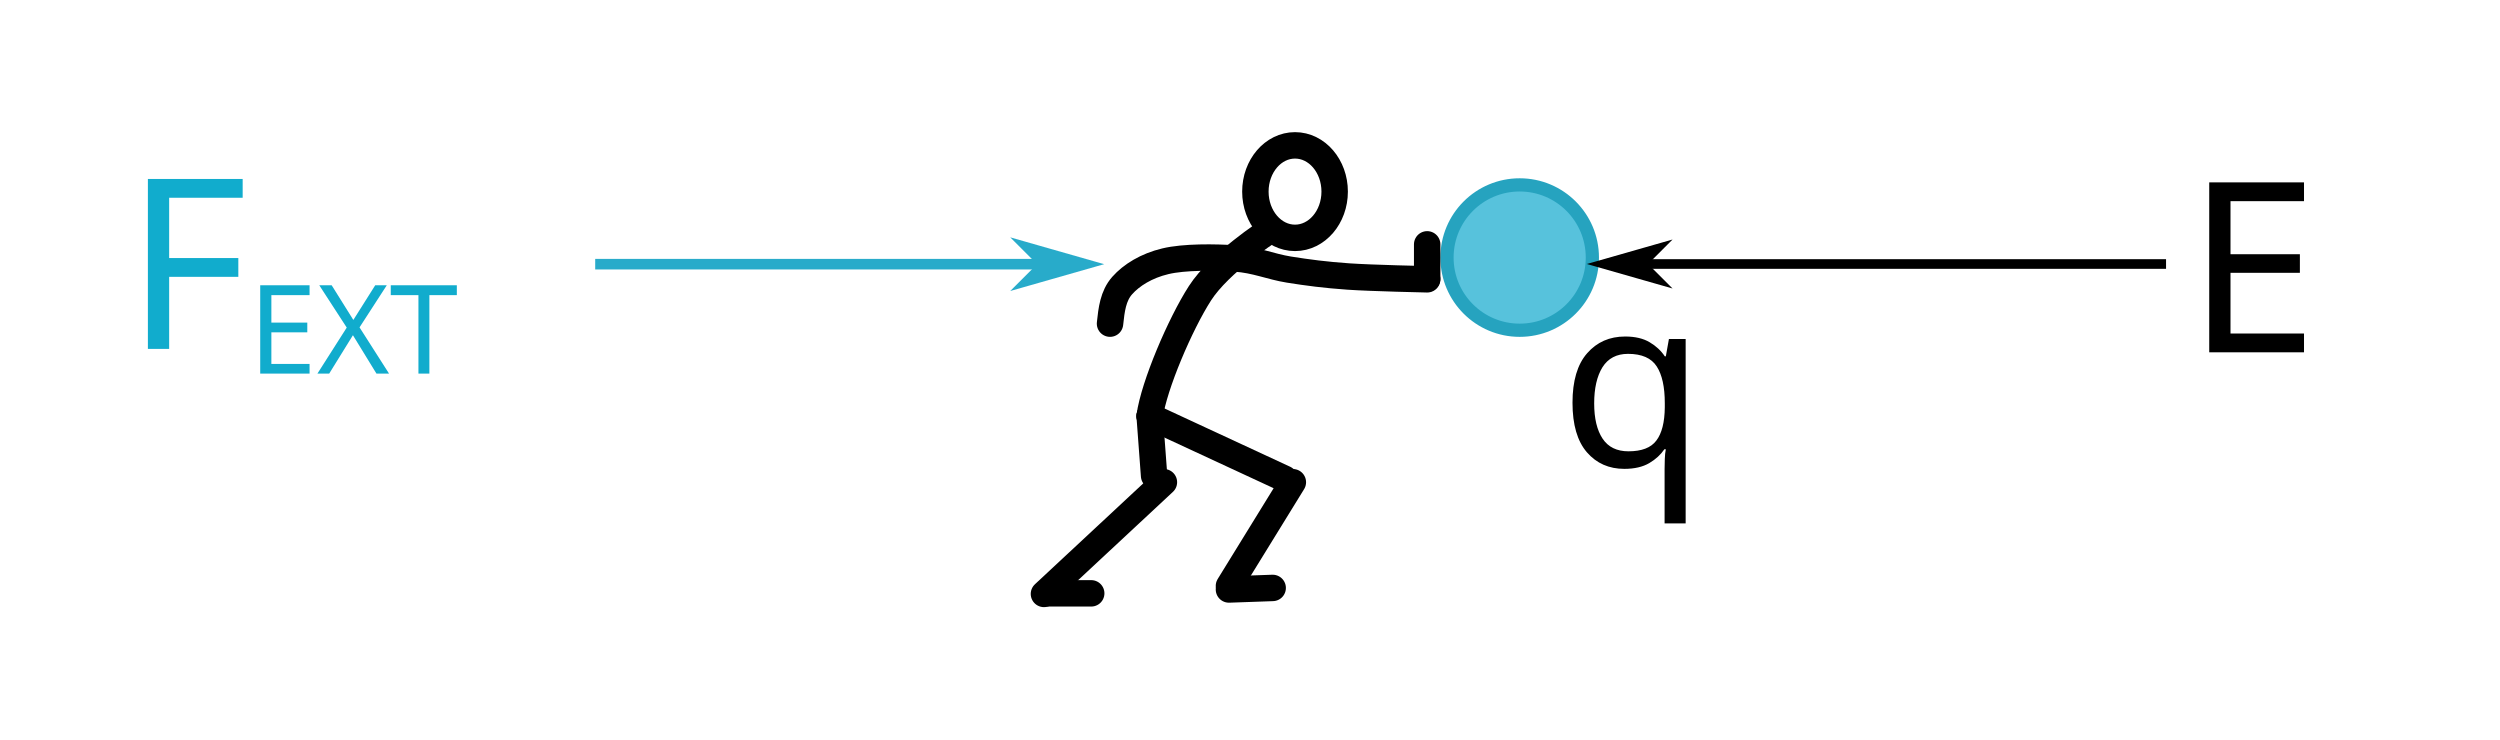
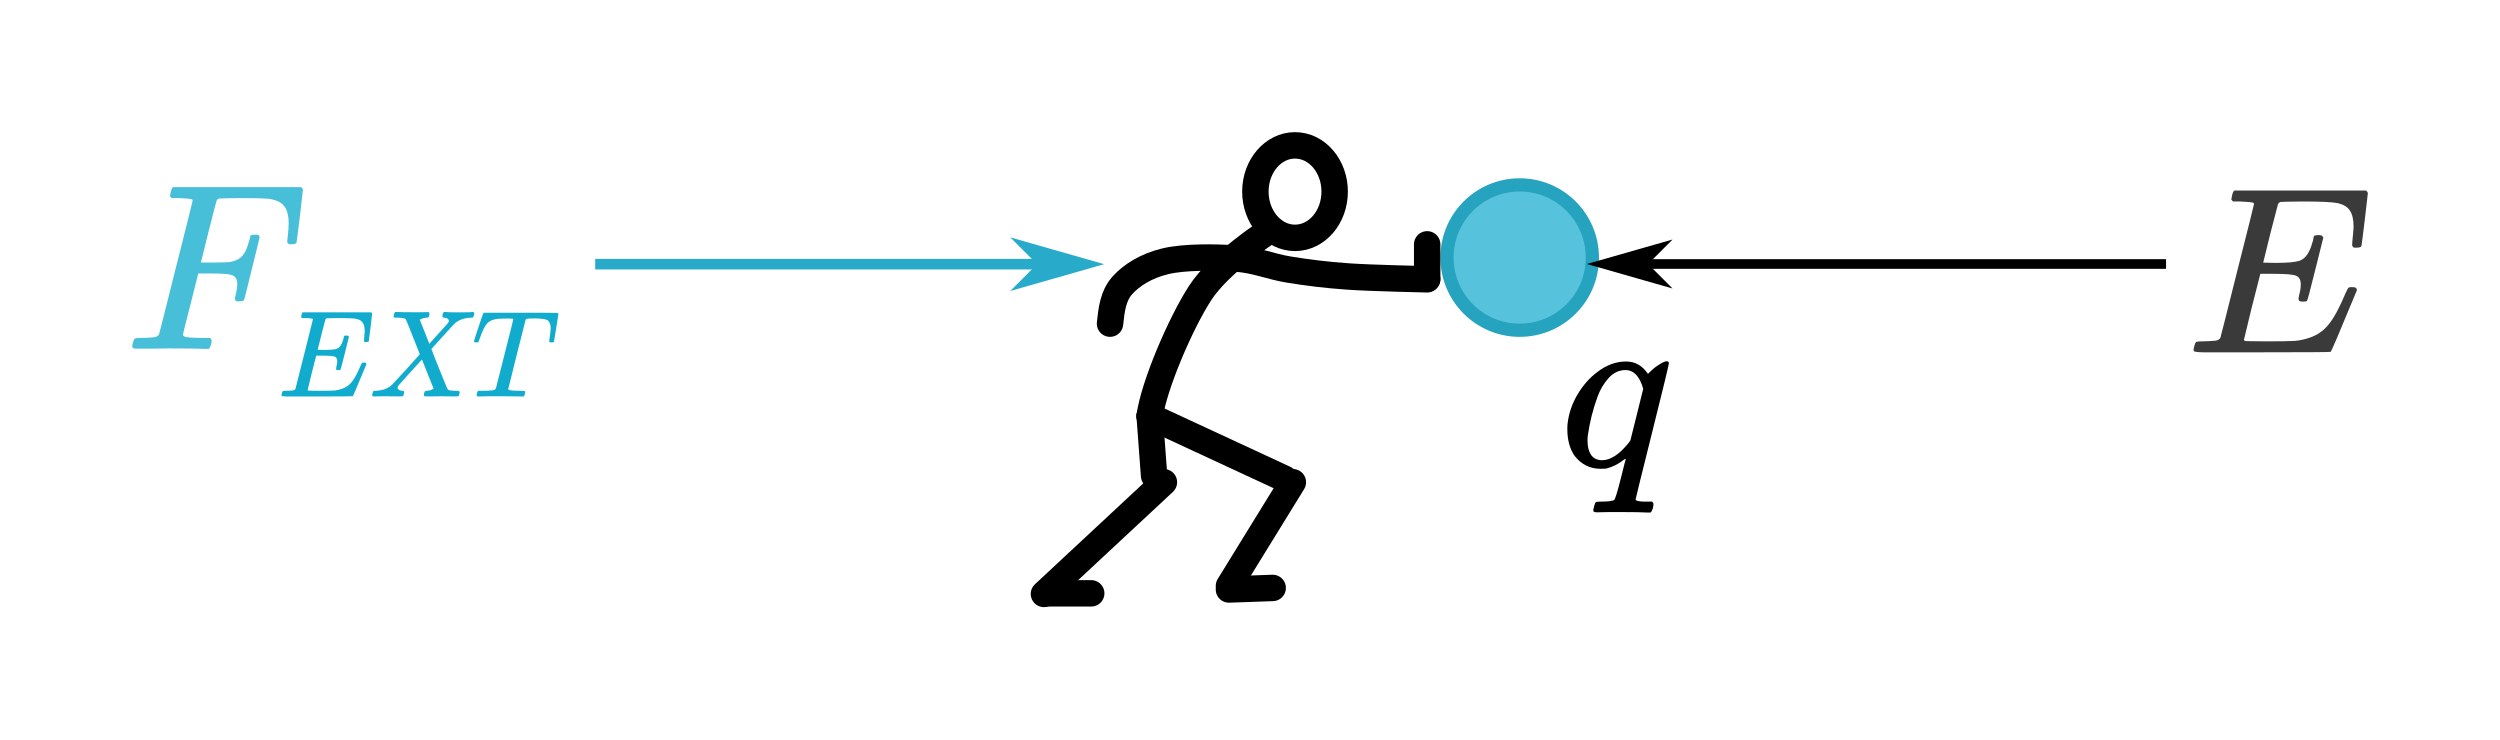
<svg xmlns="http://www.w3.org/2000/svg" width="189.183pt" height="55.954pt" viewBox="0 0 189.183 55.954" version="1.1" id="svg4155">
  <defs id="defs4157">
    <marker orient="auto" refY="0" refX="0" id="Arrow1Mstart" style="overflow:visible">
      <path id="path4921" d="M 0,0 5,-5 -12.5,0 5,5 0,0 Z" style="fill:#000000;fill-opacity:1;fill-rule:evenodd;stroke:#000000;stroke-width:1pt;stroke-opacity:1" transform="matrix(0.4,0,0,0.4,4,0)" />
    </marker>
    <marker orient="auto" refY="0" refX="0" id="Arrow1Mend" style="overflow:visible">
      <path id="path4924" d="M 0,0 5,-5 -12.5,0 5,5 0,0 Z" style="fill:#28abca;fill-opacity:1;fill-rule:evenodd;stroke:#28abca;stroke-width:1pt;stroke-opacity:1" transform="matrix(-0.4,0,0,-0.4,-4,0)" />
    </marker>
    <marker orient="auto" refY="0" refX="0" id="Arrow1Lend" style="overflow:visible">
      <path id="path4918" d="M 0,0 5,-5 -12.5,0 5,5 0,0 Z" style="fill:#28abca;fill-opacity:1;fill-rule:evenodd;stroke:#28abca;stroke-width:1pt;stroke-opacity:1" transform="matrix(-0.8,0,0,-0.8,-10,0)" />
    </marker>
    <g id="g4159">
      <symbol overflow="visible" id="glyph0-0" style="overflow:visible">
        <path style="stroke:none" d="m 2.5,0 0,-11.25 9,0 0,11.25 z m 0.281,-0.281 8.438,0 0,-10.688 -8.438,0 z m 0,0" id="path4162" />
      </symbol>
      <symbol overflow="visible" id="glyph0-1" style="overflow:visible">
        <path style="stroke:none" d="m 8.531,-7.953 -2.875,9.938 c -0.125,0.445 -0.188,0.738 -0.188,0.875 0,0.133 0.031,0.25 0.094,0.344 0.07,0.094 0.164,0.164 0.281,0.219 0.188,0.07 0.426,0.109 0.719,0.109 l -0.094,0.312 -4.203,0 0.078,-0.312 C 2.914,3.477 3.273,3.426 3.422,3.375 3.641,3.289 3.82,3.145 3.969,2.938 4.113,2.738 4.273,2.32 4.453,1.688 L 5.656,-2.641 C 4.883,-1.516 4.164,-0.723 3.5,-0.266 3.02,0.055 2.578,0.219 2.172,0.219 1.586,0.219 1.145,-0.02 0.844,-0.5 0.539,-0.977 0.391,-1.492 0.391,-2.047 c 0,-0.883 0.27,-1.812 0.812,-2.781 C 1.754,-5.805 2.473,-6.602 3.359,-7.219 4.055,-7.707 4.688,-7.953 5.25,-7.953 c 0.414,0 0.758,0.105 1.031,0.312 C 6.551,-7.441 6.75,-7.125 6.875,-6.688 l 0.281,-0.984 z m -2,1.719 c 0,-0.375 -0.117,-0.68 -0.344,-0.922 -0.23,-0.25 -0.512,-0.375 -0.844,-0.375 -0.719,0 -1.477,0.621 -2.266,1.859 -0.781,1.23 -1.172,2.387 -1.172,3.469 0,0.449 0.094,0.789 0.281,1.016 0.195,0.219 0.438,0.328 0.719,0.328 0.363,0 0.77,-0.195 1.219,-0.594 0.688,-0.602 1.258,-1.375 1.719,-2.312 0.457,-0.945 0.688,-1.77 0.688,-2.469 z m 0,0" id="path4165" />
      </symbol>
      <symbol overflow="visible" id="glyph0-2" style="overflow:visible">
        <path style="stroke:none" d="M 5.266,0.266 3,2.109 c 0.352,-0.062 0.68,-0.094 0.984,-0.094 0.301,0 0.57,0.016 0.812,0.047 0.25,0.039 0.781,0.148 1.594,0.328 0.82,0.188 1.539,0.281 2.156,0.281 0.645,0 1.191,-0.117 1.641,-0.344 0.457,-0.219 0.898,-0.594 1.328,-1.125 L 11.812,1.344 C 11.207,2.207 10.492,2.832 9.672,3.219 8.859,3.602 7.988,3.797 7.062,3.797 6.551,3.797 5.852,3.695 4.969,3.5 3.613,3.195 2.672,3.047 2.141,3.047 1.93,3.047 1.758,3.062 1.625,3.094 1.5,3.125 1.312,3.195 1.062,3.312 L 0.859,3.062 4.453,0.219 C 3.336,0.062 2.492,-0.426 1.922,-1.25 1.348,-2.07 1.062,-2.953 1.062,-3.891 1.062,-5.172 1.445,-6.5 2.219,-7.875 3,-9.25 3.992,-10.312 5.203,-11.062 c 1.207,-0.75 2.395,-1.125 3.562,-1.125 0.875,0 1.613,0.18 2.219,0.531 0.613,0.344 1.086,0.855 1.422,1.531 0.332,0.668 0.5,1.355 0.5,2.062 0,1.344 -0.387,2.711 -1.156,4.094 -0.762,1.375 -1.715,2.422 -2.859,3.141 -1.137,0.711 -2.344,1.07 -3.625,1.094 z M 8.562,-11.625 c -0.586,0 -1.156,0.148 -1.719,0.438 -0.562,0.281 -1.121,0.758 -1.672,1.422 C 4.617,-9.109 4.125,-8.25 3.688,-7.188 3.156,-5.875 2.891,-4.633 2.891,-3.469 c 0,0.836 0.211,1.574 0.641,2.219 0.426,0.637 1.082,0.953 1.969,0.953 0.531,0 1.051,-0.129 1.562,-0.391 0.52,-0.258 1.055,-0.707 1.609,-1.344 0.695,-0.812 1.281,-1.836 1.75,-3.078 0.477,-1.25 0.719,-2.41 0.719,-3.484 0,-0.789 -0.215,-1.492 -0.641,-2.109 C 10.07,-11.316 9.426,-11.625 8.562,-11.625 Z m 0,0" id="path4168" />
      </symbol>
      <symbol overflow="visible" id="glyph1-0" style="overflow:visible">
        <path style="stroke:none" d="m 2.25,0 0,-11.25 9,0 0,11.25 z m 0.281,-0.281 8.438,0 0,-10.688 -8.438,0 z m 0,0" id="path4171" />
      </symbol>
      <symbol overflow="visible" id="glyph1-1" style="overflow:visible">
        <path style="stroke:none" d="m 0.594,0 1.953,-9.328 1.406,0 -0.391,1.906 C 4.039,-8.148 4.508,-8.688 4.969,-9.031 5.426,-9.375 5.895,-9.547 6.375,-9.547 c 0.32,0 0.711,0.117 1.172,0.344 L 6.906,-7.719 C 6.625,-7.926 6.32,-8.031 6,-8.031 c -0.562,0 -1.137,0.312 -1.719,0.938 -0.586,0.625 -1.043,1.742 -1.375,3.344 L 2.109,0 Z m 0,0" id="path4174" />
      </symbol>
      <symbol overflow="visible" id="glyph2-0" style="overflow:visible">
        <path style="stroke:none" d="m 1.5,0 0,-7.5 6,0 0,7.5 z m 0.188,-0.188 5.625,0 0,-7.125 -5.625,0 z m 0,0" id="path4177" />
      </symbol>
      <symbol overflow="visible" id="glyph2-1" style="overflow:visible">
        <path style="stroke:none" d="M -0.016,0 3.281,-8.594 4.5,-8.594 8.016,0 6.734,0 5.719,-2.609 l -3.578,0 L 1.188,0 Z m 2.484,-3.531 2.906,0 -0.891,-2.375 C 4.203,-6.625 4,-7.219 3.875,-7.688 3.758,-7.133 3.602,-6.586 3.406,-6.047 Z m 0,0" id="path4180" />
      </symbol>
      <symbol overflow="visible" id="glyph2-2" style="overflow:visible">
        <path style="stroke:none" d="m 0.875,0 0,-8.594 3.234,0 c 0.656,0 1.18,0.09 1.578,0.266 0.395,0.18 0.703,0.449 0.922,0.812 0.227,0.355 0.344,0.73 0.344,1.125 0,0.367 -0.102,0.711 -0.297,1.031 -0.199,0.324 -0.5,0.586 -0.906,0.781 0.52,0.156 0.914,0.422 1.188,0.797 0.281,0.367 0.422,0.797 0.422,1.297 0,0.398 -0.086,0.773 -0.25,1.125 -0.168,0.344 -0.375,0.609 -0.625,0.797 -0.25,0.188 -0.57,0.328 -0.953,0.422 C 5.156,-0.047 4.695,0 4.156,0 Z m 1.141,-4.984 1.859,0 c 0.5,0 0.859,-0.031 1.078,-0.094 0.289,-0.082 0.508,-0.223 0.656,-0.422 0.145,-0.207 0.219,-0.461 0.219,-0.766 0,-0.281 -0.07,-0.531 -0.203,-0.75 -0.137,-0.219 -0.336,-0.363 -0.594,-0.438 -0.25,-0.082 -0.684,-0.125 -1.297,-0.125 l -1.719,0 z m 0,3.969 2.141,0 c 0.363,0 0.617,-0.016 0.766,-0.047 0.27,-0.039 0.488,-0.113 0.656,-0.219 0.176,-0.113 0.32,-0.273 0.438,-0.484 0.113,-0.207 0.172,-0.445 0.172,-0.719 0,-0.32 -0.086,-0.602 -0.25,-0.844 -0.156,-0.238 -0.383,-0.406 -0.672,-0.5 C 4.973,-3.922 4.551,-3.969 4,-3.969 l -1.984,0 z m 0,0" id="path4183" />
      </symbol>
      <symbol overflow="visible" id="glyph3-0" style="overflow:visible">
        <path style="stroke:none" d="m 2.25,0 0,-11.25 9,0 0,11.25 z m 0.281,-0.281 8.438,0 0,-10.688 -8.438,0 z m 0,0" id="path4186" />
      </symbol>
      <symbol overflow="visible" id="glyph3-1" style="overflow:visible">
        <path style="stroke:none" d="m -0.031,0 4.953,-12.891 1.844,0 L 12.031,0 l -1.938,0 -1.5,-3.906 -5.391,0 L 1.781,0 Z m 3.719,-5.297 4.375,0 -1.344,-3.562 c -0.418,-1.082 -0.727,-1.973 -0.922,-2.672 -0.156,0.824 -0.387,1.641 -0.688,2.453 z m 0,0" id="path4189" />
      </symbol>
      <symbol overflow="visible" id="glyph3-2" style="overflow:visible">
        <path style="stroke:none" d="m 1.312,0 0,-12.891 4.844,0 c 0.977,0 1.766,0.133 2.359,0.391 0.594,0.262 1.055,0.664 1.391,1.203 0.344,0.543 0.516,1.109 0.516,1.703 0,0.555 -0.152,1.074 -0.453,1.562 -0.293,0.492 -0.742,0.883 -1.344,1.172 0.781,0.23 1.379,0.621 1.797,1.172 0.414,0.555 0.625,1.203 0.625,1.953 0,0.605 -0.133,1.168 -0.391,1.688 -0.25,0.512 -0.562,0.906 -0.938,1.188 C 9.344,-0.578 8.875,-0.363 8.312,-0.219 7.75,-0.07 7.055,0 6.234,0 Z m 1.719,-7.469 2.781,0 c 0.75,0 1.289,-0.051 1.625,-0.156 C 7.875,-7.75 8.203,-7.957 8.422,-8.25 8.641,-8.551 8.75,-8.93 8.75,-9.391 c 0,-0.426 -0.105,-0.801 -0.312,-1.125 -0.211,-0.32 -0.508,-0.539 -0.891,-0.656 -0.375,-0.125 -1.027,-0.188 -1.953,-0.188 l -2.562,0 z m 0,5.953 3.203,0 c 0.551,0 0.938,-0.02 1.156,-0.062 C 7.785,-1.648 8.113,-1.77 8.375,-1.938 8.633,-2.102 8.848,-2.344 9.016,-2.656 9.191,-2.969 9.281,-3.328 9.281,-3.734 c 0,-0.477 -0.125,-0.895 -0.375,-1.25 -0.242,-0.352 -0.578,-0.602 -1.016,-0.75 C 7.453,-5.879 6.82,-5.953 6,-5.953 l -2.969,0 z m 0,0" id="path4192" />
      </symbol>
    </g>
  </defs>
  <path id="path4219" d="m 109.499,19.491 c 0,-3.039 2.461,-5.5 5.5,-5.5 3.039,0 5.5,2.461 5.5,5.5 0,3.039 -2.461,5.5 -5.5,5.5 -3.039,0 -5.5,-2.461 -5.5,-5.5 z m 0,0" style="fill:#57c2dc;fill-opacity:1;fill-rule:nonzero;stroke:#26a3bf;stroke-width:1;stroke-linecap:butt;stroke-linejoin:miter;stroke-miterlimit:8;stroke-opacity:1" />
  <path id="path4233" d="m 45.041,19.991 36.939,0" style="fill:none;stroke:#28abca;stroke-width:0.8;stroke-linecap:butt;stroke-linejoin:miter;stroke-miterlimit:8;stroke-dasharray:none;stroke-dashoffset:0;stroke-opacity:1;marker-end:url(#Arrow1Mend)" />
  <g id="g4861" transform="translate(-27.0014,-46.50921)">
    <path style="fill:none;stroke:#000000;stroke-width:2;stroke-linecap:butt;stroke-linejoin:miter;stroke-miterlimit:8;stroke-opacity:1" d="m 128,61.009 c 0,-1.934 -1.344,-3.5 -3,-3.5 -1.656,0 -3,1.566 -3,3.5 0,1.934 1.344,3.5 3,3.5 1.656,0 3,-1.566 3,-3.5 z m 0,0" id="path4237" />
    <path style="fill:none;stroke:#000000;stroke-width:2;stroke-linecap:round;stroke-linejoin:miter;stroke-miterlimit:8;stroke-opacity:1" d="m 135,65 0,2.598" id="path4239" />
    <path style="fill:none;stroke:#000000;stroke-width:2;stroke-linecap:round;stroke-linejoin:miter;stroke-miterlimit:8;stroke-opacity:1" d="M 123.309,91 120,91.117" id="path4241" />
    <path style="fill:none;stroke:#000000;stroke-width:2;stroke-linecap:round;stroke-linejoin:miter;stroke-miterlimit:8;stroke-opacity:1" d="m 120,90.848 4.836,-7.848" id="path4243" />
    <path style="fill:none;stroke:#000000;stroke-width:2;stroke-linecap:round;stroke-linejoin:miter;stroke-miterlimit:8;stroke-opacity:1" d="M 124.215,82.738 114,78" id="path4245" />
    <path style="fill:none;stroke:#000000;stroke-width:2;stroke-linecap:round;stroke-linejoin:miter;stroke-miterlimit:8;stroke-opacity:1" d="m 114,78 0.336,4.516" id="path4247" />
    <path style="fill:none;stroke:#000000;stroke-width:2;stroke-linecap:round;stroke-linejoin:miter;stroke-miterlimit:8;stroke-opacity:1" d="M 115.078,83 106,91.453" id="path4249" />
    <path style="fill:none;stroke:#000000;stroke-width:2;stroke-linecap:round;stroke-linejoin:miter;stroke-miterlimit:8;stroke-opacity:1" d="m 106.327,91.409 3.25,0" id="path4251" />
    <path style="fill:none;stroke:#000000;stroke-width:2;stroke-linecap:round;stroke-linejoin:miter;stroke-miterlimit:8;stroke-opacity:1" d="m 114,78 c 0.328,-2.332 2.305,-6.961 3.805,-9.297 C 119.305,66.371 123,64 123,64" id="path4253" />
    <path style="fill:none;stroke:#000000;stroke-width:2;stroke-linecap:round;stroke-linejoin:miter;stroke-miterlimit:8;stroke-opacity:1" d="m 111,71 c 0.113,-1.051 0.227,-2.098 0.922,-2.883 0.699,-0.789 1.836,-1.496 3.262,-1.836 1.426,-0.344 3.734,-0.316 5.293,-0.211 1.559,0.105 2.637,0.609 4.062,0.84 1.426,0.227 2.75,0.402 4.492,0.523 C 130.773,67.555 135,67.645 135,67.645" id="path4255" />
  </g>
-   <text xml:space="preserve" style="font-style:normal;font-variant:normal;font-weight:normal;font-stretch:normal;font-size:32px;line-height:125%;font-family:KaTeX_Main;-inkscape-font-specification:'KaTeX_Main, Normal';text-align:start;letter-spacing:0px;word-spacing:0px;writing-mode:lr-tb;text-anchor:start;fill:#000000;fill-opacity:1;stroke:none;stroke-width:1px;stroke-linecap:butt;stroke-linejoin:miter;stroke-opacity:1" x="118.011" y="35.294" id="text26442-3-4">
-     <tspan id="tspan26444-7-3" x="118.011" y="35.294" style="font-style:normal;font-variant:normal;font-weight:normal;font-stretch:normal;font-size:18px;line-height:125%;font-family:KaTeX_Math;-inkscape-font-specification:'KaTeX_Math, Normal';text-align:start;writing-mode:lr-tb;text-anchor:start">q</tspan>
-   </text>
+   <g style="font-style:normal;font-variant:normal;font-weight:normal;font-stretch:normal;font-size:32px;line-height:125%;font-family:KaTeX_Main;-inkscape-font-specification:'KaTeX_Main, Normal';text-align:start;letter-spacing:0px;word-spacing:0px;writing-mode:lr-tb;text-anchor:start;fill:#000000;fill-opacity:1;stroke:none;stroke-width:1px;stroke-linecap:butt;stroke-linejoin:miter;stroke-opacity:1" id="text26442-3-4">
+     <path d="m 122.727,38.75 q -0.36,0 -0.99,0 -0.612,0.018 -0.9,0.018 -0.27,0 -0.27,-0.144 0,-0.036 0.018,-0.126 0.036,-0.09 0.036,-0.144 0.072,-0.288 0.126,-0.342 0.072,-0.054 0.36,-0.054 0.864,0 1.044,-0.126 0.108,-0.072 0.504,-1.638 0.36,-1.458 0.378,-1.476 0,-0.018 -0.126,0.054 -0.63,0.504 -1.35,0.684 -0.108,0.018 -0.45,0.018 -1.188,0 -1.962,-0.99 -0.54,-0.792 -0.54,-2.016 0,-0.288 0.018,-0.396 0.126,-1.152 0.738,-2.196 0.63,-1.062 1.494,-1.71 1.044,-0.81 2.196,-0.81 1.026,0 1.656,0.936 0.432,-0.432 0.576,-0.522 0.612,-0.432 0.828,-0.432 0.18,0 0.18,0.144 0,0.162 -1.242,5.13 -1.278,5.112 -1.278,5.184 0,0.144 0.612,0.162 0.126,0 0.198,0 l 0.45,0 q 0.09,0.126 0.09,0.144 0.018,0.036 -0.036,0.342 -0.072,0.234 -0.18,0.342 l -0.234,0 q -0.558,-0.036 -1.944,-0.036 z m 1.62,-9.324 q -0.396,-1.422 -1.35,-1.422 -0.72,0 -1.278,0.612 -0.54,0.612 -0.828,1.404 -0.522,1.422 -0.738,2.952 0,0.054 -0.018,0.198 0,0.144 0,0.216 0,0.648 0.27,1.044 0.288,0.396 0.828,0.396 0.954,0 1.998,-1.296 l 0.144,-0.198 q 0.162,-0.648 0.486,-1.944 0.324,-1.314 0.486,-1.962 z" style="font-style:normal;font-variant:normal;font-weight:normal;font-stretch:normal;font-size:18px;line-height:125%;font-family:KaTeX_Math;-inkscape-font-specification:'KaTeX_Math, Normal';text-align:start;writing-mode:lr-tb;text-anchor:start" id="path4213" />
+   </g>
  <path style="fill:none;fill-rule:evenodd;stroke:#000000;stroke-width:0.73px;stroke-linecap:butt;stroke-linejoin:miter;stroke-opacity:1;marker-start:url(#Arrow1Mstart)" d="m 121.519,19.978 42.393,0" id="path6215" />
-   <text xml:space="preserve" style="font-style:normal;font-variant:normal;font-weight:normal;font-stretch:normal;font-size:32px;line-height:125%;font-family:KaTeX_Main;-inkscape-font-specification:'KaTeX_Main, Normal';text-align:start;letter-spacing:0px;word-spacing:0px;writing-mode:lr-tb;text-anchor:start;fill:#11accd;fill-opacity:1;stroke:none;stroke-width:1px;stroke-linecap:butt;stroke-linejoin:miter;stroke-opacity:1" x="9.442" y="26.402" id="text6249">
-     <tspan id="tspan6251" x="9.442" y="26.402" style="font-style:normal;font-variant:normal;font-weight:normal;font-stretch:normal;font-size:18px;line-height:125%;font-family:KaTeX_Math;-inkscape-font-specification:'KaTeX_Math, Normal';text-align:start;writing-mode:lr-tb;text-anchor:start;opacity:0.77;fill:#11accd;fill-opacity:1">F<tspan style="font-size:52%;baseline-shift:sub" id="tspan6851">EXT</tspan>
-     </tspan>
-   </text>
-   <text xml:space="preserve" style="font-style:normal;font-variant:normal;font-weight:normal;font-stretch:normal;font-size:32px;line-height:125%;font-family:KaTeX_Main;-inkscape-font-specification:'KaTeX_Main, Normal';text-align:start;letter-spacing:0px;word-spacing:0px;writing-mode:lr-tb;text-anchor:start;fill:#000000;fill-opacity:1;stroke:none;stroke-width:1px;stroke-linecap:butt;stroke-linejoin:miter;stroke-opacity:1" x="165.431" y="26.66" id="text6249-2">
-     <tspan id="tspan6251-7" x="165.431" y="26.66" style="font-style:normal;font-variant:normal;font-weight:normal;font-stretch:normal;font-size:18px;line-height:125%;font-family:KaTeX_Math;-inkscape-font-specification:'KaTeX_Math, Normal';text-align:start;writing-mode:lr-tb;text-anchor:start;opacity:0.77">E</tspan>
-   </text>
+   <g style="font-style:normal;font-variant:normal;font-weight:normal;font-stretch:normal;font-size:32px;line-height:125%;font-family:KaTeX_Main;-inkscape-font-specification:'KaTeX_Main, Normal';text-align:start;letter-spacing:0px;word-spacing:0px;writing-mode:lr-tb;text-anchor:start;fill:#11accd;fill-opacity:1;stroke:none;stroke-width:1px;stroke-linecap:butt;stroke-linejoin:miter;stroke-opacity:1" id="text6249">
+     <path d="m 12.772,26.366 q -0.504,0 -1.314,0.018 -0.792,0 -1.152,0 -0.216,0 -0.27,-0.09 -0.036,-0.072 -0.036,-0.09 0,-0.036 0.054,-0.252 0.072,-0.288 0.144,-0.324 0.072,-0.054 0.414,-0.054 0.486,0 1.08,-0.054 0.252,-0.054 0.342,-0.216 0.036,-0.09 1.278,-5.058 1.26,-4.968 1.26,-5.04 0,-0.126 -0.072,-0.126 -0.144,-0.054 -0.954,-0.09 l -0.558,0 q -0.108,-0.108 -0.126,-0.144 0,-0.054 0.054,-0.306 0.072,-0.324 0.18,-0.378 l 9.702,0 q 0.126,0.126 0.126,0.198 0,0.09 -0.234,2.034 -0.234,1.926 -0.252,1.962 -0.036,0.126 -0.36,0.126 l -0.216,0 q -0.126,-0.108 -0.126,-0.18 0,-0.036 0,-0.072 0.018,-0.054 0.018,-0.144 0.018,-0.09 0.018,-0.18 0.072,-0.522 0.072,-1.044 0,-1.296 -0.828,-1.638 -0.378,-0.162 -0.882,-0.198 -0.504,-0.036 -2.052,-0.036 -1.44,0.018 -1.512,0.036 -0.144,0.054 -0.18,0.162 -0.018,0.018 -0.612,2.358 l -0.576,2.322 0.99,0 q 1.08,-0.018 1.188,-0.036 0.594,-0.108 0.864,-0.378 0.378,-0.324 0.63,-1.296 0.018,-0.054 0.036,-0.126 0.018,-0.072 0.018,-0.09 0,-0.036 0.018,-0.072 0.018,-0.054 0.036,-0.054 0.036,-0.018 0.072,-0.036 0.054,-0.018 0.108,-0.018 0.054,0 0.144,0 l 0.216,0 q 0.126,0.09 0.126,0.18 0,0.054 -0.576,2.358 -0.558,2.304 -0.594,2.376 -0.036,0.126 -0.36,0.126 l -0.216,0 q -0.108,-0.09 -0.126,-0.144 -0.018,-0.072 0.054,-0.324 0.126,-0.504 0.126,-0.864 0,-0.54 -0.45,-0.666 -0.324,-0.108 -1.512,-0.108 l -0.99,0 -0.576,2.286 q -0.576,2.232 -0.576,2.34 0,0.108 0.108,0.144 0.216,0.108 1.494,0.108 l 0.45,0 q 0.108,0.108 0.108,0.162 0.018,0.036 -0.036,0.324 -0.072,0.234 -0.18,0.342 l -0.306,0 q -0.738,-0.036 -2.718,-0.036 z" style="font-style:normal;font-variant:normal;font-weight:normal;font-stretch:normal;font-size:18px;line-height:125%;font-family:KaTeX_Math;-inkscape-font-specification:'KaTeX_Math, Normal';text-align:start;writing-mode:lr-tb;text-anchor:start;opacity:0.77;fill:#11accd;fill-opacity:1" id="path4204" />
+     <path d="m 27.542,25.79 q 0,-0.094 0.028,-0.374 0.028,-0.281 0.028,-0.356 0,-0.412 -0.14,-0.627 -0.131,-0.215 -0.477,-0.3 -0.309,-0.066 -1.432,-0.066 -0.796,0.009 -0.833,0.019 -0.066,0.028 -0.094,0.094 -0.009,0.028 -0.3,1.151 -0.281,1.123 -0.281,1.142 0.215,0.009 0.449,0.009 l 0.084,0 q 0.608,0 0.87,-0.075 0.271,-0.084 0.421,-0.421 0.056,-0.103 0.14,-0.402 0.009,-0.028 0.009,-0.066 0.009,-0.047 0.009,-0.056 0.009,-0.019 0.019,-0.037 0.009,-0.019 0.028,-0.019 0.028,-0.009 0.056,-0.009 0.037,-0.009 0.094,-0.009 0.047,0 0.075,0.009 0.028,0 0.047,0.009 0.019,0.009 0.019,0.019 0.009,0 0.019,0.028 0.019,0.019 0.028,0.028 l -0.309,1.236 q -0.309,1.245 -0.337,1.264 -0.028,0.028 -0.15,0.028 -0.122,0 -0.15,-0.028 -0.056,-0.028 -0.009,-0.225 0.066,-0.243 0.066,-0.421 0,-0.271 -0.187,-0.346 -0.168,-0.075 -0.917,-0.075 l -0.487,0 q -0.056,0.197 -0.356,1.395 -0.29,1.189 -0.29,1.207 0,0.037 0.103,0.047 0.112,0 0.749,0.009 0.88,0 1.161,-0.019 0.29,-0.028 0.562,-0.122 0.459,-0.15 0.758,-0.524 0.309,-0.374 0.665,-1.226 0.094,-0.206 0.122,-0.225 0.028,-0.019 0.131,-0.019 0.112,0 0.14,0.019 0.056,0.037 0.056,0.103 -0.983,2.377 -1.03,2.424 -0.028,0.019 -2.677,0.019 -2.022,0 -2.359,0 -0.337,-0.009 -0.346,-0.047 l 0,-0.009 q -0.019,-0.037 -0.019,-0.047 0,-0.019 0.028,-0.131 0.037,-0.15 0.075,-0.168 0.037,-0.028 0.215,-0.028 0.253,0 0.562,-0.028 0.131,-0.028 0.178,-0.112 0.019,-0.047 0.665,-2.63 0.655,-2.583 0.655,-2.621 0,-0.066 -0.037,-0.066 -0.075,-0.028 -0.496,-0.047 l -0.29,0 q -0.056,-0.056 -0.066,-0.075 0,-0.028 0.028,-0.159 0.037,-0.168 0.094,-0.197 l 5.185,0 q 0.066,0.066 0.066,0.103 0,0.047 -0.122,1.058 -0.122,1.002 -0.131,1.02 -0.019,0.066 -0.187,0.066 l -0.112,0 q -0.066,-0.056 -0.066,-0.094 z" style="font-size:52%;baseline-shift:sub" id="path4206" />
+     <path d="m 28.312,30.002 q -0.15,0 -0.15,-0.103 0,-0.037 0.028,-0.15 0.037,-0.131 0.066,-0.15 0.028,-0.019 0.178,-0.028 0.805,-0.028 1.264,-0.487 0.094,-0.094 1.086,-1.179 0.992,-1.095 0.983,-1.104 -1.02,-2.602 -1.067,-2.649 -0.084,-0.103 -0.59,-0.112 l -0.262,0 q -0.056,-0.056 -0.066,-0.075 0,-0.028 0.028,-0.178 0.037,-0.122 0.094,-0.178 l 0.131,0 q 0.318,0.019 1.133,0.019 0.206,0 0.599,0 0.393,-0.009 0.58,-0.009 0.094,0 0.122,0.019 0.028,0.009 0.028,0.066 0,0.225 -0.066,0.29 -0.019,0.047 -0.159,0.047 -0.356,0.037 -0.487,0.15 l -0.019,0.009 q 0.421,1.03 0.721,1.816 l 0.496,-0.552 q 0.44,-0.477 0.693,-0.768 0.206,-0.215 0.253,-0.29 0.047,-0.075 0.037,-0.15 -0.028,-0.14 -0.225,-0.197 -0.047,0 -0.122,-0.019 -0.084,0 -0.122,-0.037 -0.037,-0.037 0,-0.215 0.037,-0.122 0.094,-0.178 l 0.112,0 q 0.215,0.028 1.123,0.028 0.814,0 0.927,-0.028 l 0.075,0 q 0.066,0.066 0.066,0.103 0,0.075 -0.047,0.187 -0.037,0.112 -0.066,0.14 l -0.15,0 q -0.721,0.028 -1.179,0.402 -0.084,0.084 -0.103,0.094 -0.019,0.028 -0.047,0.047 -0.037,0.037 -0.842,0.927 l -0.814,0.899 q 0,0.009 0.29,0.758 0.3,0.739 0.608,1.507 0.309,0.768 0.346,0.805 0.094,0.084 0.571,0.094 0.328,0 0.328,0.075 0,0.103 -0.066,0.3 -0.028,0.047 -0.15,0.047 -0.14,0 -0.496,0 -0.356,-0.009 -0.646,-0.009 -0.281,0 -0.665,0.009 -0.384,0 -0.534,0 -0.122,0 -0.15,-0.047 -0.019,-0.028 0.009,-0.178 0.037,-0.14 0.066,-0.159 0.028,-0.028 0.14,-0.037 0.168,-0.009 0.356,-0.075 0.159,-0.075 0.159,-0.094 -0.009,0 -0.44,-1.095 l -0.44,-1.104 q -0.009,0 -0.889,0.973 -0.87,0.964 -0.88,0.983 -0.075,0.075 -0.075,0.168 0,0.178 0.271,0.234 0.009,0 0.056,0.009 0.047,0 0.056,0 0.112,0 0.112,0.094 0,0.056 -0.028,0.159 -0.028,0.122 -0.056,0.15 -0.028,0.019 -0.14,0.019 -0.178,0 -0.552,0 -0.374,-0.009 -0.562,-0.009 -0.73,0 -0.936,0.019 z" style="font-size:52%;baseline-shift:sub" id="path4208" />
+     <path d="m 39.554,30.002 q -0.253,0 -0.842,-0.009 -0.58,-0.009 -0.908,-0.009 -1.207,0 -1.535,0.019 l -0.14,0 q -0.056,-0.056 -0.066,-0.075 0,-0.028 0.028,-0.178 0.037,-0.122 0.094,-0.178 l 0.262,0 q 0.562,0 0.758,-0.028 0.159,-0.009 0.234,-0.056 0.009,-0.009 0.019,-0.009 0.047,-0.028 0.094,-0.187 0.047,-0.168 0.374,-1.47 0.159,-0.636 0.262,-1.039 0.655,-2.574 0.655,-2.63 0,-0.047 -0.271,-0.047 l -0.29,0 q -0.627,0 -0.824,0.056 -0.402,0.084 -0.608,0.328 -0.253,0.281 -0.552,1.142 -0.066,0.206 -0.094,0.243 -0.028,0.037 -0.131,0.037 l -0.028,0 q -0.122,0 -0.15,-0.028 -0.028,-0.028 -0.028,-0.047 0,-0.056 0.281,-0.899 0.206,-0.646 0.346,-1.03 0.056,-0.178 0.122,-0.243 l 4.38,0 q 1.254,0 1.254,0.047 l 0,0.009 0.009,0.009 q 0,0.019 0,0.028 0,0.056 -0.168,1.067 -0.159,1.011 -0.168,1.02 0,0.028 -0.037,0.047 -0.019,0.019 -0.14,0.019 -0.056,0 -0.094,0 -0.028,-0.009 -0.037,-0.009 -0.009,-0.009 -0.028,-0.028 -0.019,-0.028 -0.028,-0.037 0,-0.066 0.028,-0.253 0.084,-0.505 0.084,-0.739 0,-0.215 -0.056,-0.356 -0.056,-0.14 -0.131,-0.215 -0.066,-0.075 -0.253,-0.112 -0.178,-0.037 -0.309,-0.047 -0.131,-0.009 -0.431,-0.019 -0.431,0 -0.552,0.019 -0.112,0.009 -0.159,0.066 -0.009,0.009 -0.665,2.621 -0.655,2.602 -0.655,2.64 0,0.066 0.122,0.084 0.131,0.037 0.702,0.047 0.318,0 0.374,0.009 0.066,0.009 0.084,0.056 0.009,0.028 -0.019,0.159 -0.037,0.168 -0.084,0.197 l -0.019,0.009 q -0.028,0 -0.066,0 z" style="font-size:52%;baseline-shift:sub" id="path4210" />
+   </g>
+   <g style="font-style:normal;font-variant:normal;font-weight:normal;font-stretch:normal;font-size:32px;line-height:125%;font-family:KaTeX_Main;-inkscape-font-specification:'KaTeX_Main, Normal';text-align:start;letter-spacing:0px;word-spacing:0px;writing-mode:lr-tb;text-anchor:start;fill:#000000;fill-opacity:1;stroke:none;stroke-width:1px;stroke-linecap:butt;stroke-linejoin:miter;stroke-opacity:1" id="text6249-2">
+     <path d="m 177.995,18.56 q 0,-0.18 0.054,-0.72 0.054,-0.54 0.054,-0.684 0,-0.792 -0.27,-1.206 -0.252,-0.414 -0.918,-0.576 -0.594,-0.126 -2.754,-0.126 -1.53,0.018 -1.602,0.036 -0.126,0.054 -0.18,0.18 -0.018,0.054 -0.576,2.214 -0.54,2.16 -0.54,2.196 0.414,0.018 0.864,0.018 l 0.162,0 q 1.17,0 1.674,-0.144 0.522,-0.162 0.81,-0.81 0.108,-0.198 0.27,-0.774 0.018,-0.054 0.018,-0.126 0.018,-0.09 0.018,-0.108 0.018,-0.036 0.036,-0.072 0.018,-0.036 0.054,-0.036 0.054,-0.018 0.108,-0.018 0.072,-0.018 0.18,-0.018 0.09,0 0.144,0.018 0.054,0 0.09,0.018 0.036,0.018 0.036,0.036 0.018,0 0.036,0.054 0.036,0.036 0.054,0.054 l -0.594,2.376 q -0.594,2.394 -0.648,2.43 -0.054,0.054 -0.288,0.054 -0.234,0 -0.288,-0.054 -0.108,-0.054 -0.018,-0.432 0.126,-0.468 0.126,-0.81 0,-0.522 -0.36,-0.666 -0.324,-0.144 -1.764,-0.144 l -0.936,0 q -0.108,0.378 -0.684,2.682 -0.558,2.286 -0.558,2.322 0,0.072 0.198,0.09 0.216,0 1.44,0.018 1.692,0 2.232,-0.036 0.558,-0.054 1.08,-0.234 0.882,-0.288 1.458,-1.008 0.594,-0.72 1.278,-2.358 0.18,-0.396 0.234,-0.432 0.054,-0.036 0.252,-0.036 0.216,0 0.27,0.036 0.108,0.072 0.108,0.198 -1.89,4.572 -1.98,4.662 -0.054,0.036 -5.148,0.036 -3.888,0 -4.536,0 -0.648,-0.018 -0.666,-0.09 l 0,-0.018 q -0.036,-0.072 -0.036,-0.09 0,-0.036 0.054,-0.252 0.072,-0.288 0.144,-0.324 0.072,-0.054 0.414,-0.054 0.486,0 1.08,-0.054 0.252,-0.054 0.342,-0.216 0.036,-0.09 1.278,-5.058 1.26,-4.968 1.26,-5.04 0,-0.126 -0.072,-0.126 -0.144,-0.054 -0.954,-0.09 l -0.558,0 q -0.108,-0.108 -0.126,-0.144 0,-0.054 0.054,-0.306 0.072,-0.324 0.18,-0.378 l 9.972,0 q 0.126,0.126 0.126,0.198 0,0.09 -0.234,2.034 -0.234,1.926 -0.252,1.962 -0.036,0.126 -0.36,0.126 l -0.216,0 q -0.126,-0.108 -0.126,-0.18 z" style="font-style:normal;font-variant:normal;font-weight:normal;font-stretch:normal;font-size:18px;line-height:125%;font-family:KaTeX_Math;-inkscape-font-specification:'KaTeX_Math, Normal';text-align:start;writing-mode:lr-tb;text-anchor:start;opacity:0.77" id="path4201" />
+   </g>
</svg>
